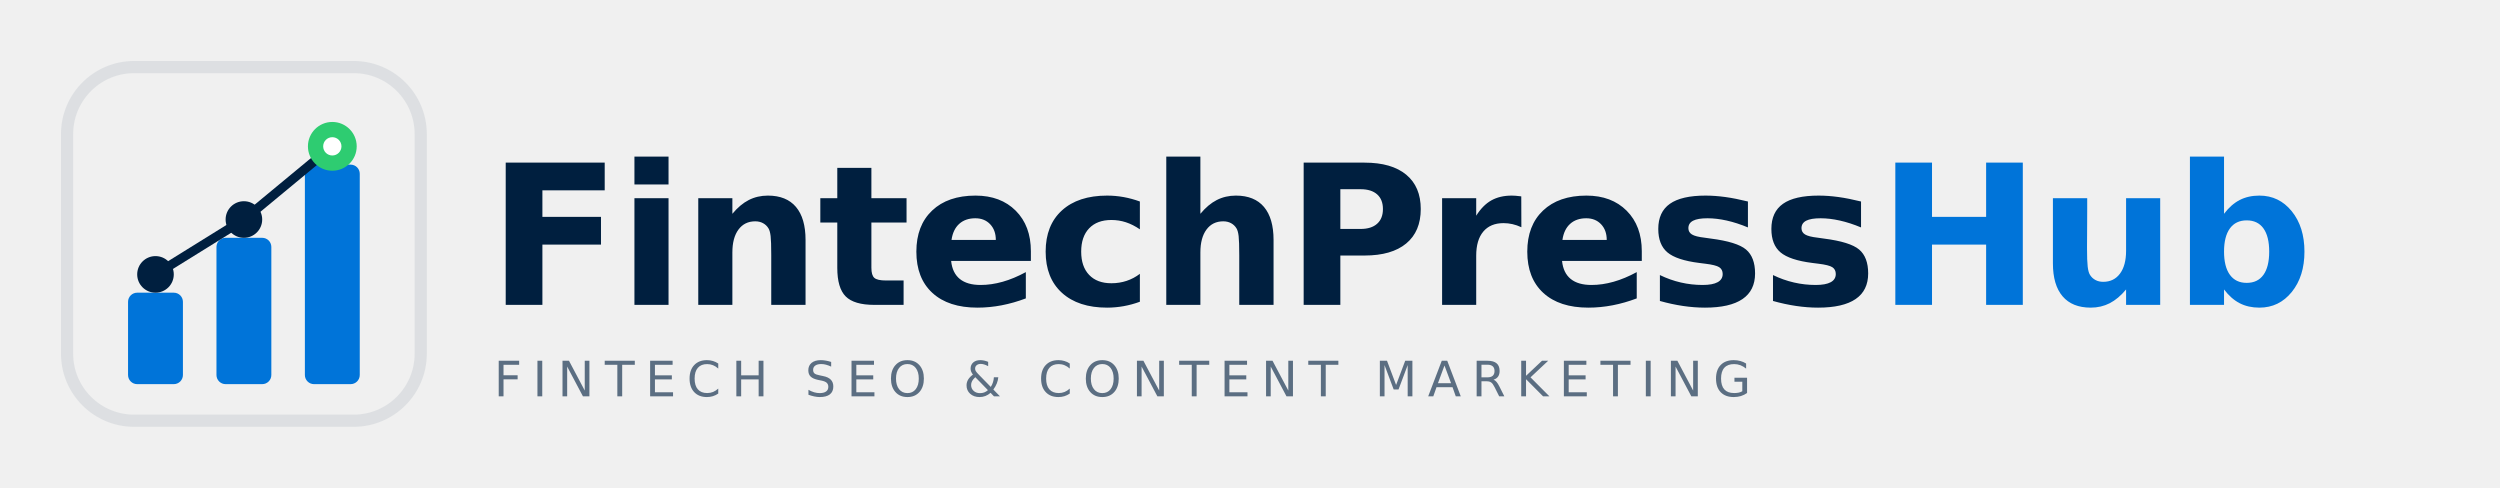
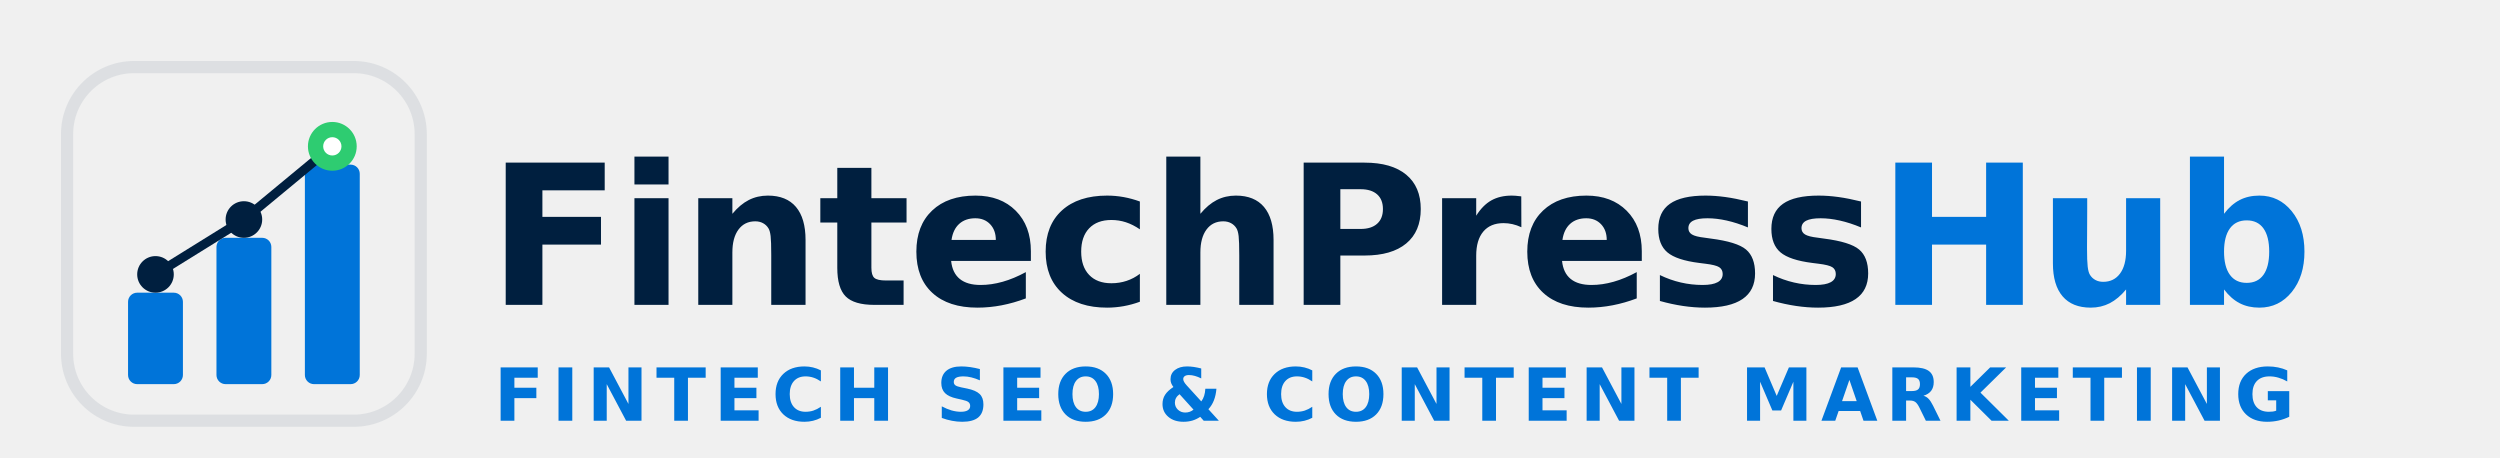
- <svg xmlns="http://www.w3.org/2000/svg" viewBox="0 0 820 160" width="820" height="160">
+ <svg xmlns="http://www.w3.org/2000/svg" viewBox="0 0 820 150" width="820" height="150">
  <defs>
    <style>
      .navy { fill: #001F3F; }
      .blue { fill: #0074D9; }
      .green { fill: #2ECC71; }
      .stroke-blue { stroke: #0074D9; }
      .stroke-navy { stroke: #001F3F; }
    </style>
  </defs>
  <g transform="translate(20, 20)">
    <rect x="2" y="2" width="116" height="116" rx="22" ry="22" fill="none" stroke="#001F3F" stroke-width="4" opacity="0.08" />
    <rect x="22" y="76" width="18" height="30" rx="3" class="blue" />
    <rect x="51" y="58" width="18" height="48" rx="3" class="blue" />
    <rect x="80" y="34" width="18" height="72" rx="3" class="blue" />
    <line x1="31" y1="70" x2="60" y2="52" stroke="#001F3F" stroke-width="3" stroke-linecap="round" />
    <line x1="60" y1="52" x2="89" y2="28" stroke="#001F3F" stroke-width="3" stroke-linecap="round" />
    <circle cx="31" cy="70" r="6" class="navy" />
    <circle cx="60" cy="52" r="6" class="navy" />
    <circle cx="89" cy="28" r="8" class="green" />
    <circle cx="89" cy="28" r="3" fill="#FFFFFF" />
  </g>
  <g transform="translate(160, 0)">
    <text x="0" y="100" font-family="DejaVu Sans, Inter, 'Helvetica Neue', Arial, sans-serif" font-weight="700" font-size="64" letter-spacing="-1" class="navy">FintechPress<tspan class="blue">Hub</tspan>
    </text>
-     <text x="2" y="130" font-family="DejaVu Sans, Inter, 'Helvetica Neue', Arial, sans-serif" font-weight="400" font-size="16" letter-spacing="3.5" fill="#001F3F" opacity="0.62">FINTECH SEO &amp; CONTENT MARKETING</text>
+     <text x="2" y="138" font-family="DejaVu Sans, Inter, 'Helvetica Neue', Arial, sans-serif" font-weight="800" font-size="24" letter-spacing="2.6" fill="#0074D9" opacity="1">FINTECH SEO &amp; CONTENT MARKETING</text>
  </g>
</svg>
